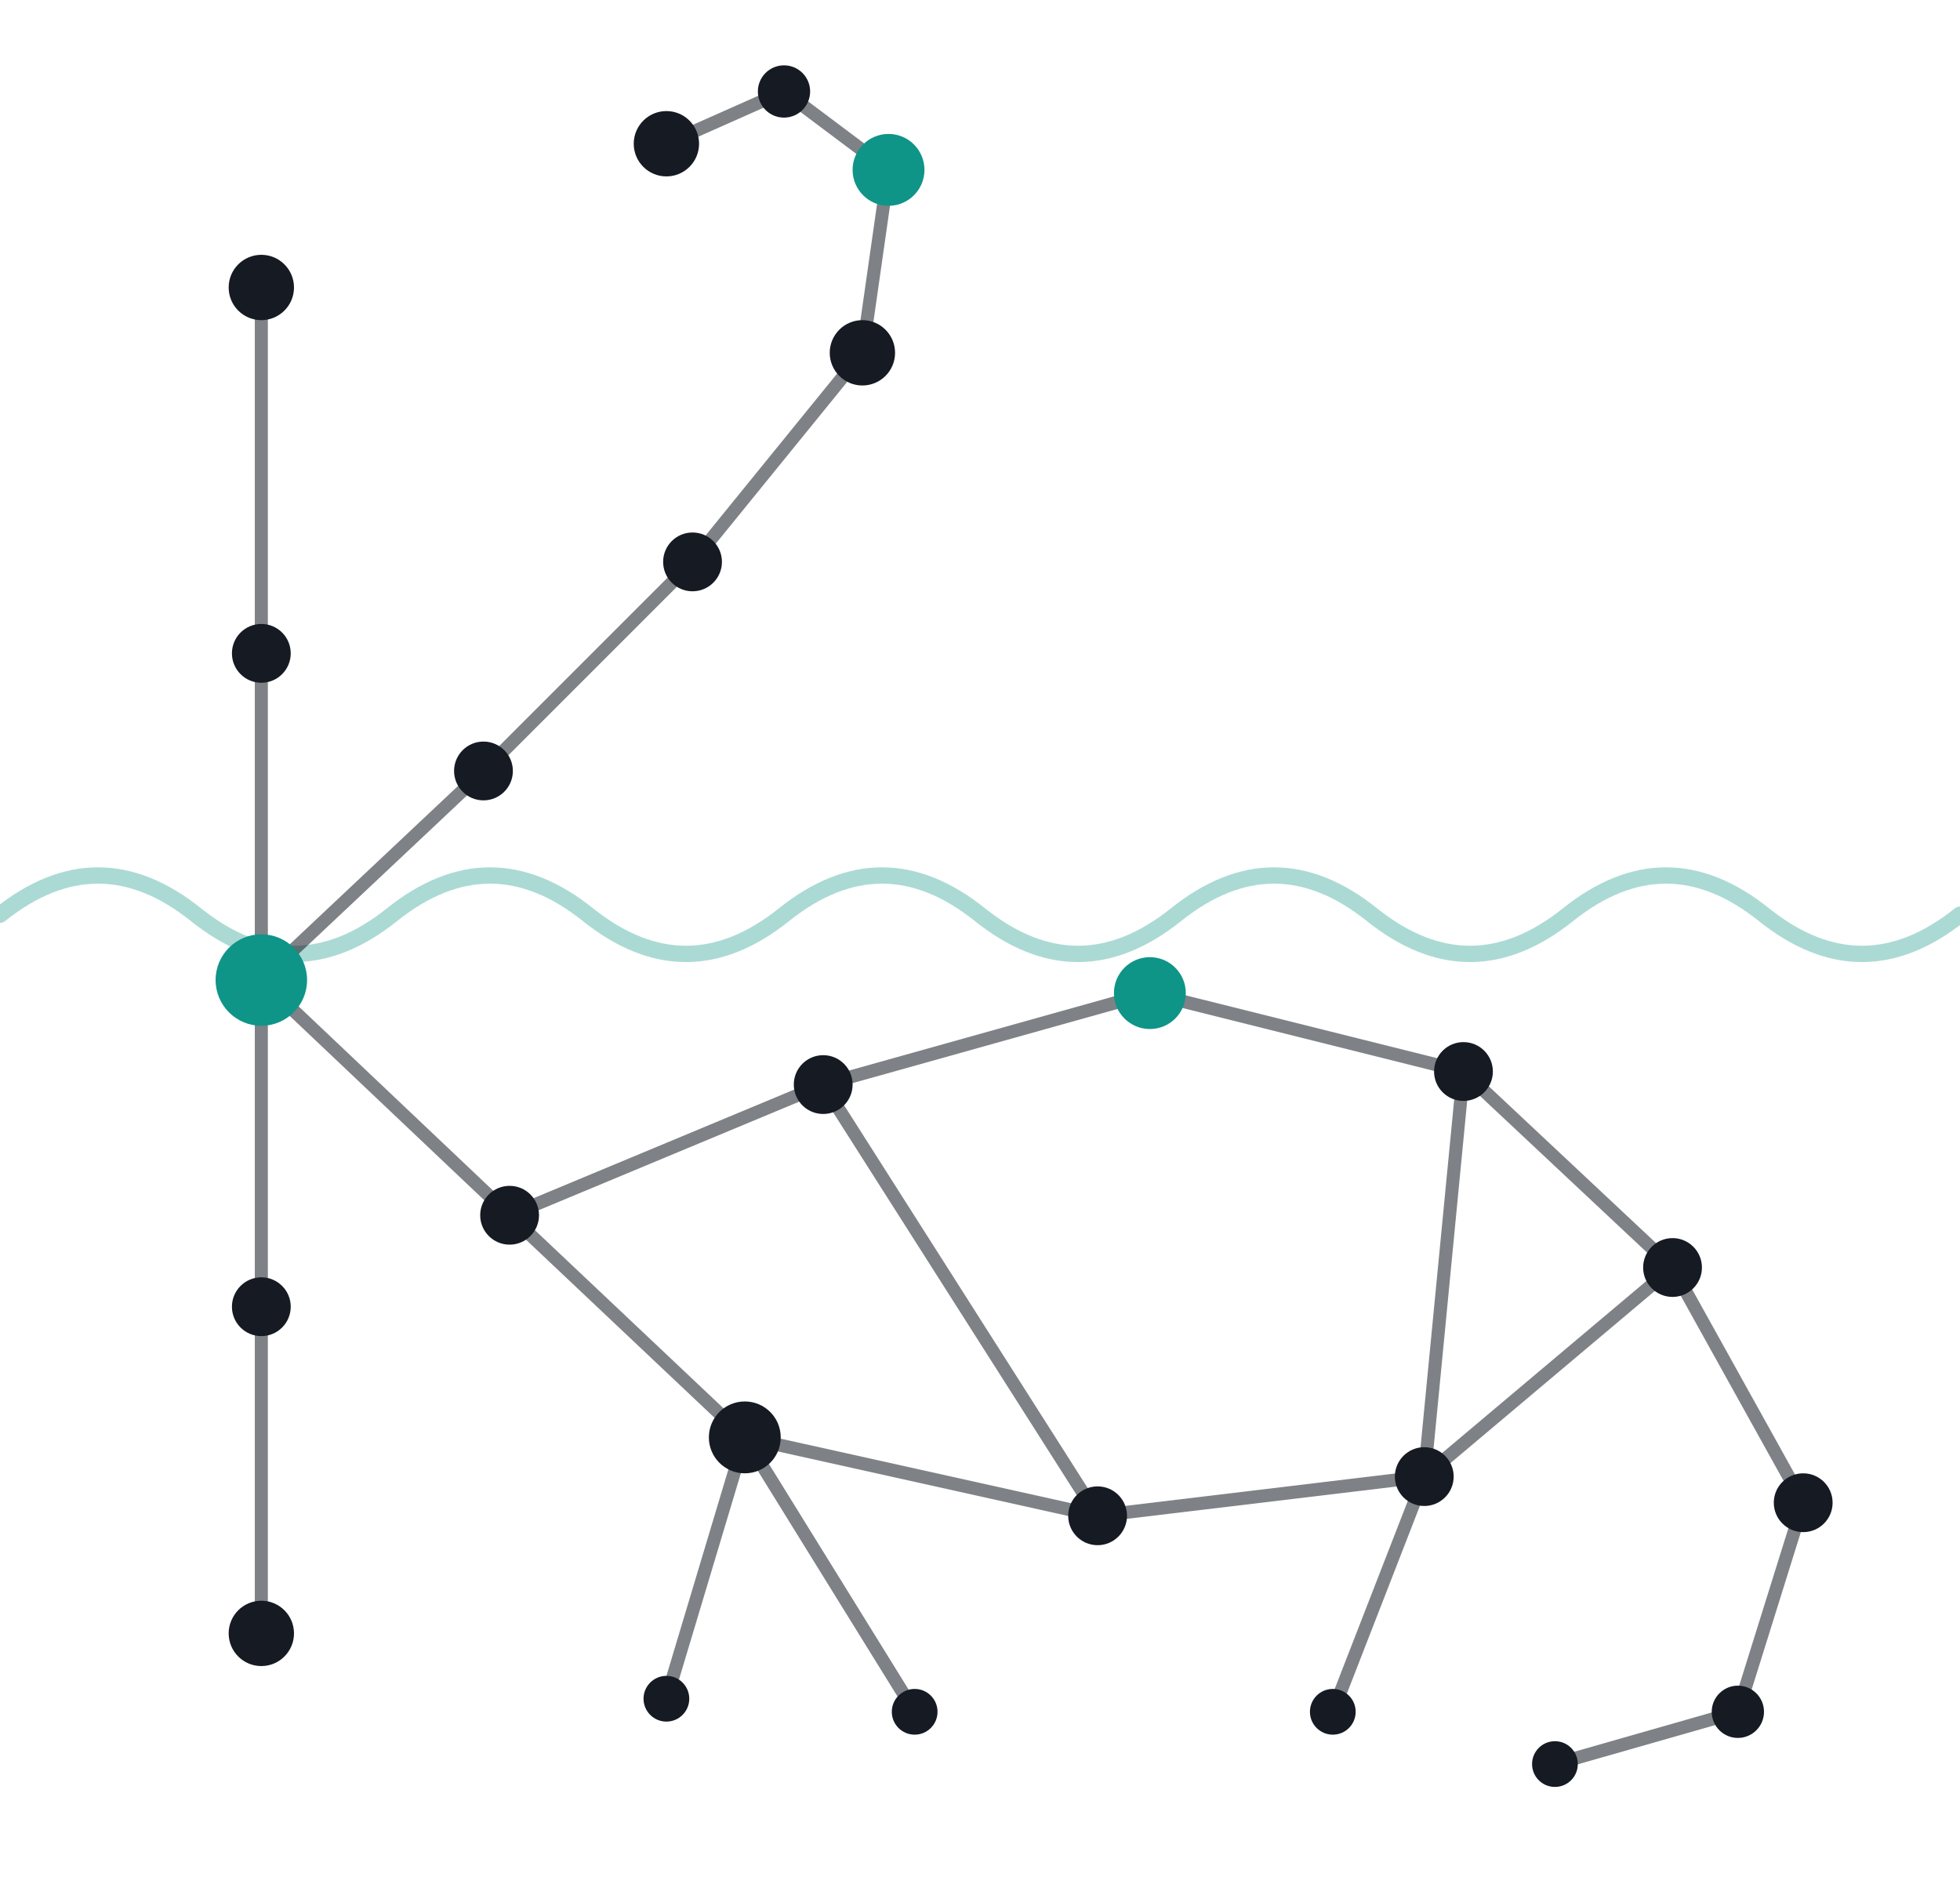
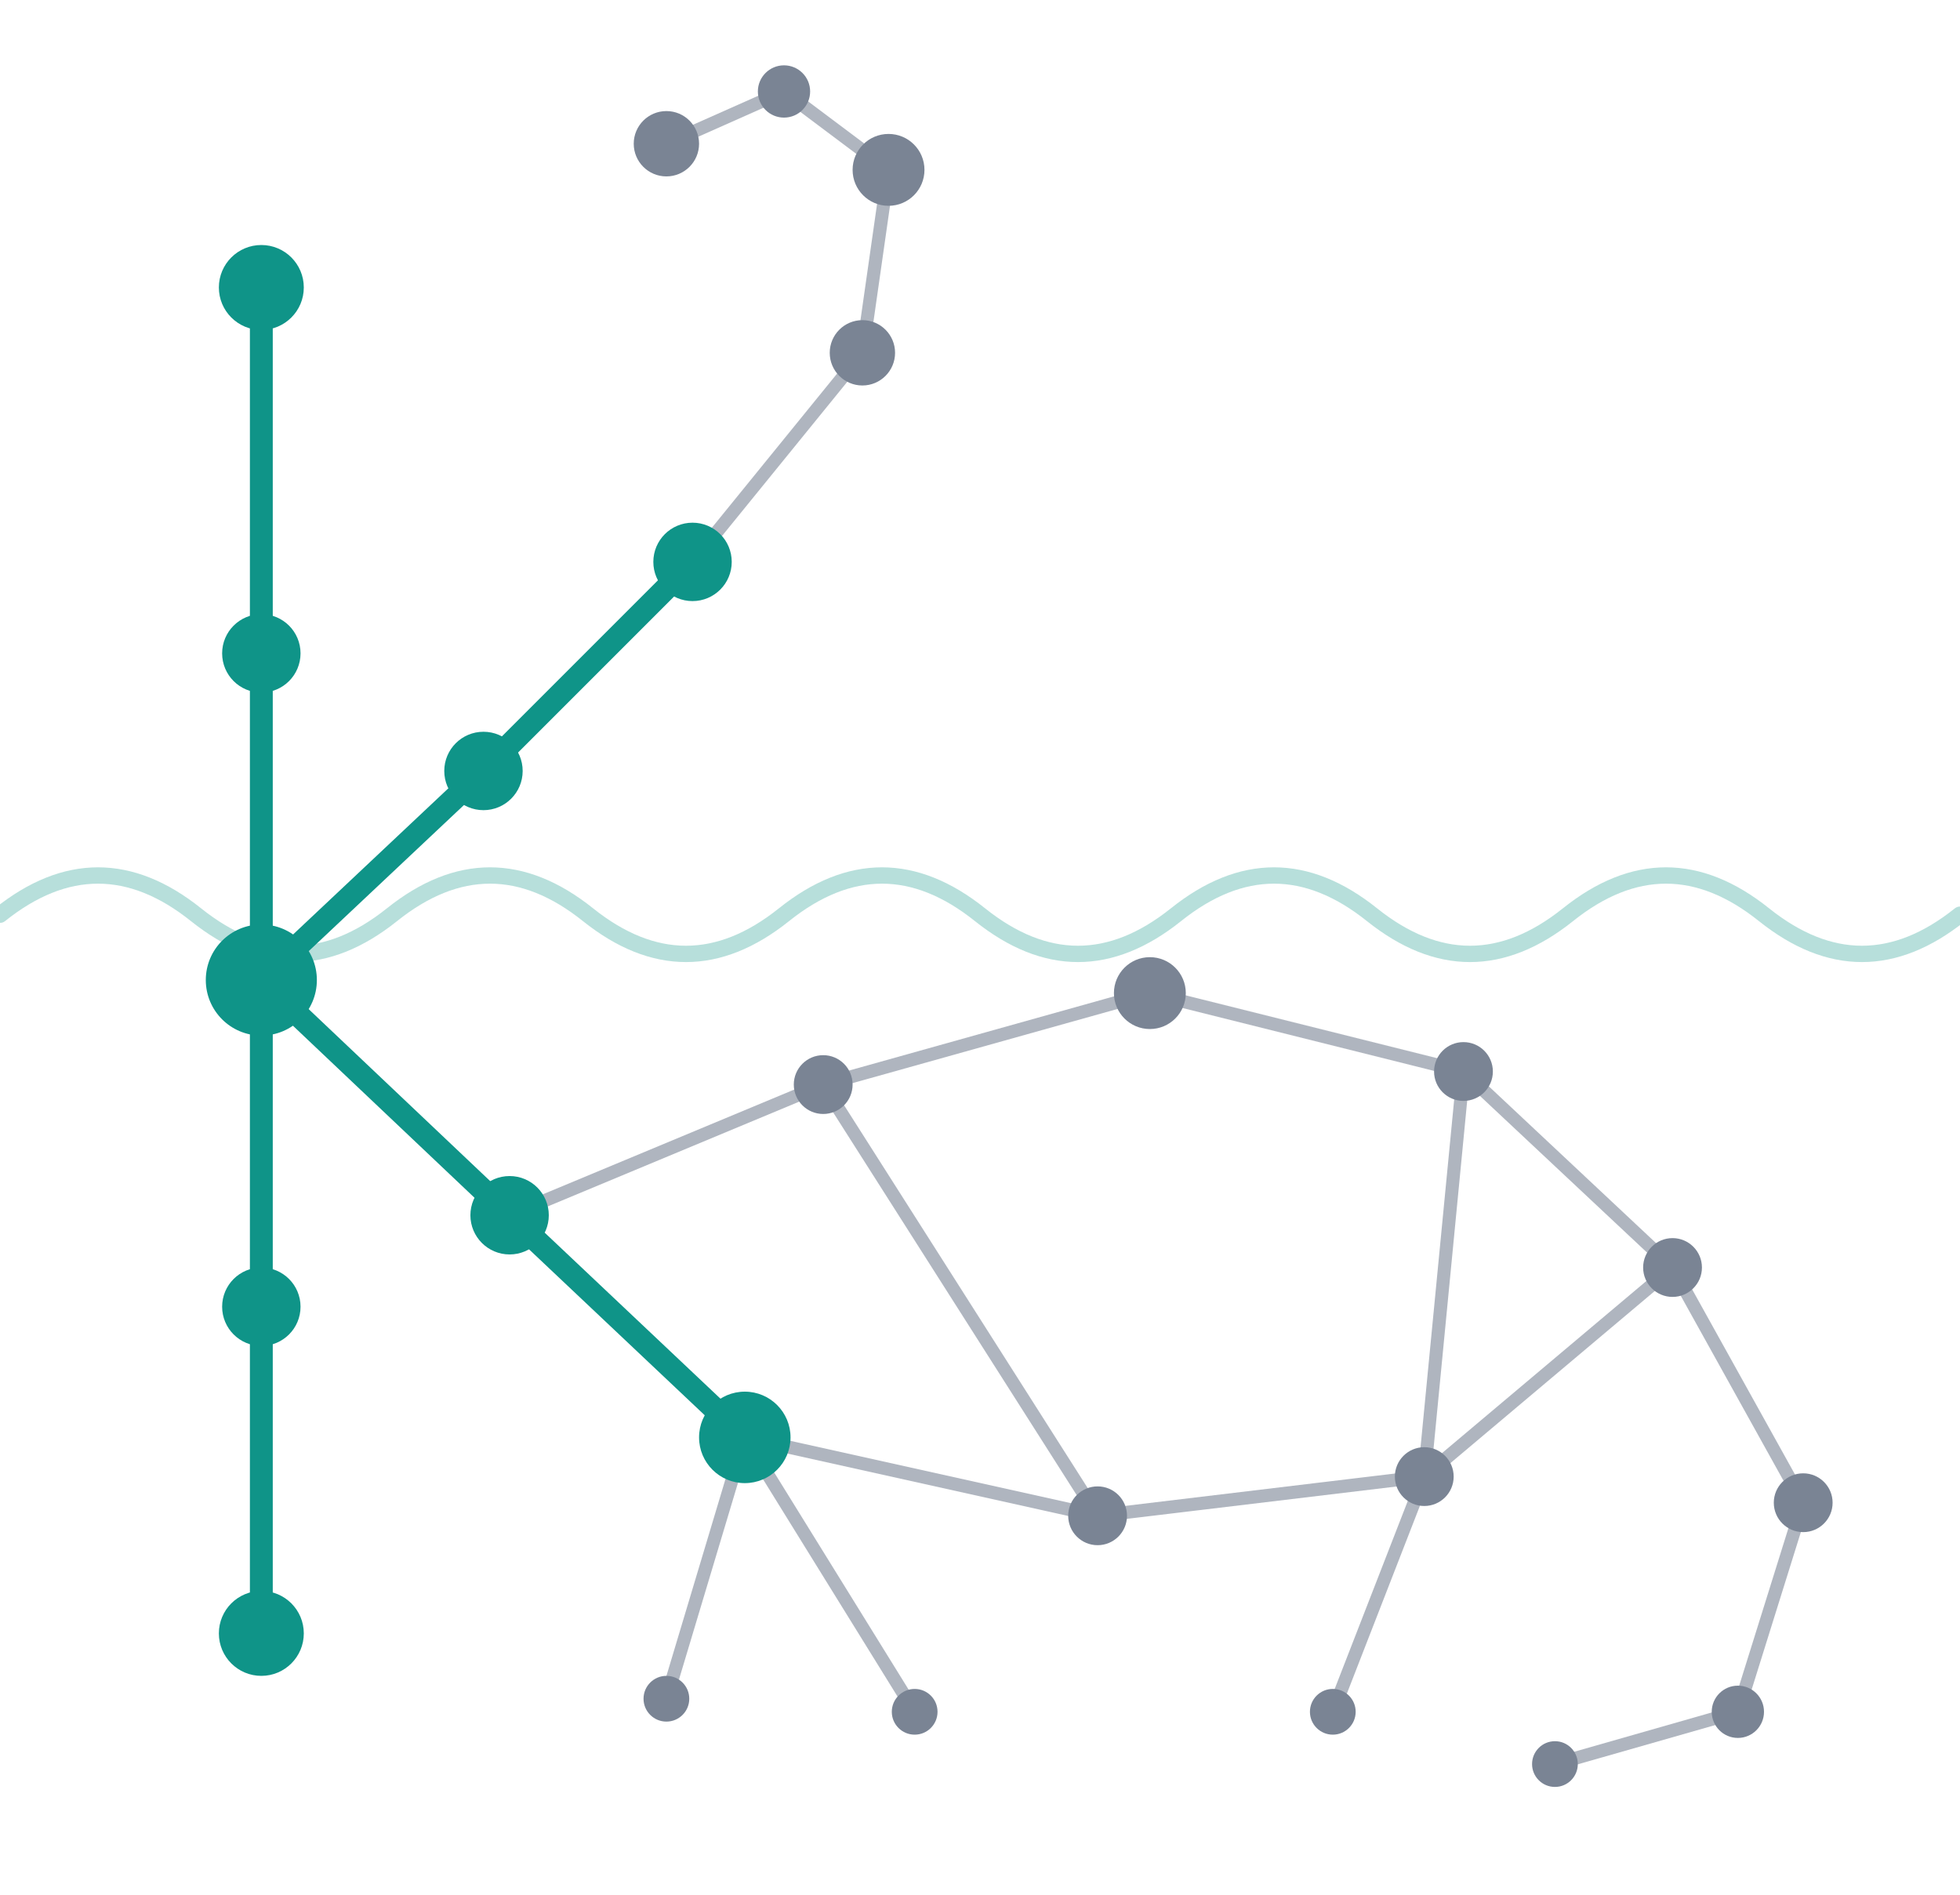
<svg xmlns="http://www.w3.org/2000/svg" viewBox="20 0 300 290">
-   <path d="M20 140 q15 -12 30 0 t30 0 t30 0 t30 0 t30 0 t30 0 t30 0 t30 0 t30 0 t30 0" fill="none" stroke="#0f9488" stroke-opacity="0.35" stroke-width="2.5" stroke-linecap="round" />
-   <g stroke="#151a23" stroke-opacity="0.55" stroke-width="2" stroke-linecap="round">
-     <line x1="60" y1="44" x2="60" y2="100" />
-     <line x1="60" y1="100" x2="60" y2="150" />
-     <line x1="60" y1="150" x2="60" y2="200" />
-     <line x1="60" y1="200" x2="60" y2="250" />
-     <line x1="60" y1="150" x2="94" y2="118" />
-     <line x1="94" y1="118" x2="126" y2="86" />
+   <path d="M20 140 q15 -12 30 0 t30 0 t30 0 t30 0 t30 0 t30 0 t30 0 t30 0 t30 0 t30 0" fill="none" stroke="#0f9488" stroke-opacity="0.3" stroke-width="2.5" stroke-linecap="round" />
+   <g stroke="#7a8494" stroke-opacity="0.6" stroke-width="2" stroke-linecap="round">
    <line x1="126" y1="86" x2="152" y2="54" />
    <line x1="152" y1="54" x2="156" y2="26" />
    <line x1="156" y1="26" x2="140" y2="14" />
    <line x1="140" y1="14" x2="122" y2="22" />
-     <line x1="60" y1="150" x2="98" y2="186" />
-     <line x1="98" y1="186" x2="134" y2="220" />
    <line x1="98" y1="186" x2="146" y2="166" />
    <line x1="146" y1="166" x2="196" y2="152" />
    <line x1="196" y1="152" x2="244" y2="164" />
    <line x1="244" y1="164" x2="276" y2="194" />
    <line x1="276" y1="194" x2="296" y2="230" />
    <line x1="296" y1="230" x2="286" y2="262" />
    <line x1="286" y1="262" x2="258" y2="270" />
    <line x1="134" y1="220" x2="188" y2="232" />
    <line x1="188" y1="232" x2="238" y2="226" />
    <line x1="238" y1="226" x2="276" y2="194" />
    <line x1="146" y1="166" x2="188" y2="232" />
    <line x1="244" y1="164" x2="238" y2="226" />
    <line x1="134" y1="220" x2="122" y2="260" />
    <line x1="134" y1="220" x2="160" y2="262" />
    <line x1="238" y1="226" x2="224" y2="262" />
  </g>
-   <g fill="#151a23">
-     <circle cx="60" cy="44" r="5" />
-     <circle cx="60" cy="100" r="4.5" />
-     <circle cx="60" cy="150" r="7" fill="#0f9488" />
-     <circle cx="60" cy="200" r="4.5" />
-     <circle cx="60" cy="250" r="5" />
-     <circle cx="94" cy="118" r="4.5" />
-     <circle cx="126" cy="86" r="4.5" />
+   <g fill="#7a8494">
    <circle cx="152" cy="54" r="5" />
-     <circle cx="156" cy="26" r="5.5" fill="#0f9488" />
+     <circle cx="156" cy="26" r="5.5" />
    <circle cx="140" cy="14" r="4" />
    <circle cx="122" cy="22" r="5" />
-     <circle cx="98" cy="186" r="4.5" />
-     <circle cx="134" cy="220" r="5.5" />
    <circle cx="146" cy="166" r="4.5" />
-     <circle cx="196" cy="152" r="5.5" fill="#0f9488" />
+     <circle cx="196" cy="152" r="5.5" />
    <circle cx="244" cy="164" r="4.5" />
    <circle cx="188" cy="232" r="4.5" />
    <circle cx="238" cy="226" r="4.5" />
    <circle cx="276" cy="194" r="4.5" />
    <circle cx="296" cy="230" r="4.5" />
    <circle cx="286" cy="262" r="4" />
    <circle cx="258" cy="270" r="3.5" />
    <circle cx="122" cy="260" r="3.5" />
    <circle cx="160" cy="262" r="3.5" />
    <circle cx="224" cy="262" r="3.5" />
  </g>
+   <g stroke="#0f9488" stroke-width="3.5" stroke-linecap="round">
+     <line x1="60" y1="44" x2="60" y2="100" />
+     <line x1="60" y1="100" x2="60" y2="150" />
+     <line x1="60" y1="150" x2="60" y2="200" />
+     <line x1="60" y1="200" x2="60" y2="250" />
+     <line x1="60" y1="150" x2="94" y2="118" />
+     <line x1="94" y1="118" x2="126" y2="86" />
+     <line x1="60" y1="150" x2="98" y2="186" />
+     <line x1="98" y1="186" x2="134" y2="220" />
+   </g>
+   <g fill="#0f9488">
+     <circle cx="60" cy="44" r="6.5" />
+     <circle cx="60" cy="100" r="6.0" />
+     <circle cx="60" cy="150" r="8.5" />
+     <circle cx="60" cy="200" r="6.0" />
+     <circle cx="60" cy="250" r="6.5" />
+     <circle cx="94" cy="118" r="6.0" />
+     <circle cx="126" cy="86" r="6.0" />
+     <circle cx="98" cy="186" r="6.0" />
+     <circle cx="134" cy="220" r="7.0" />
+   </g>
</svg>
